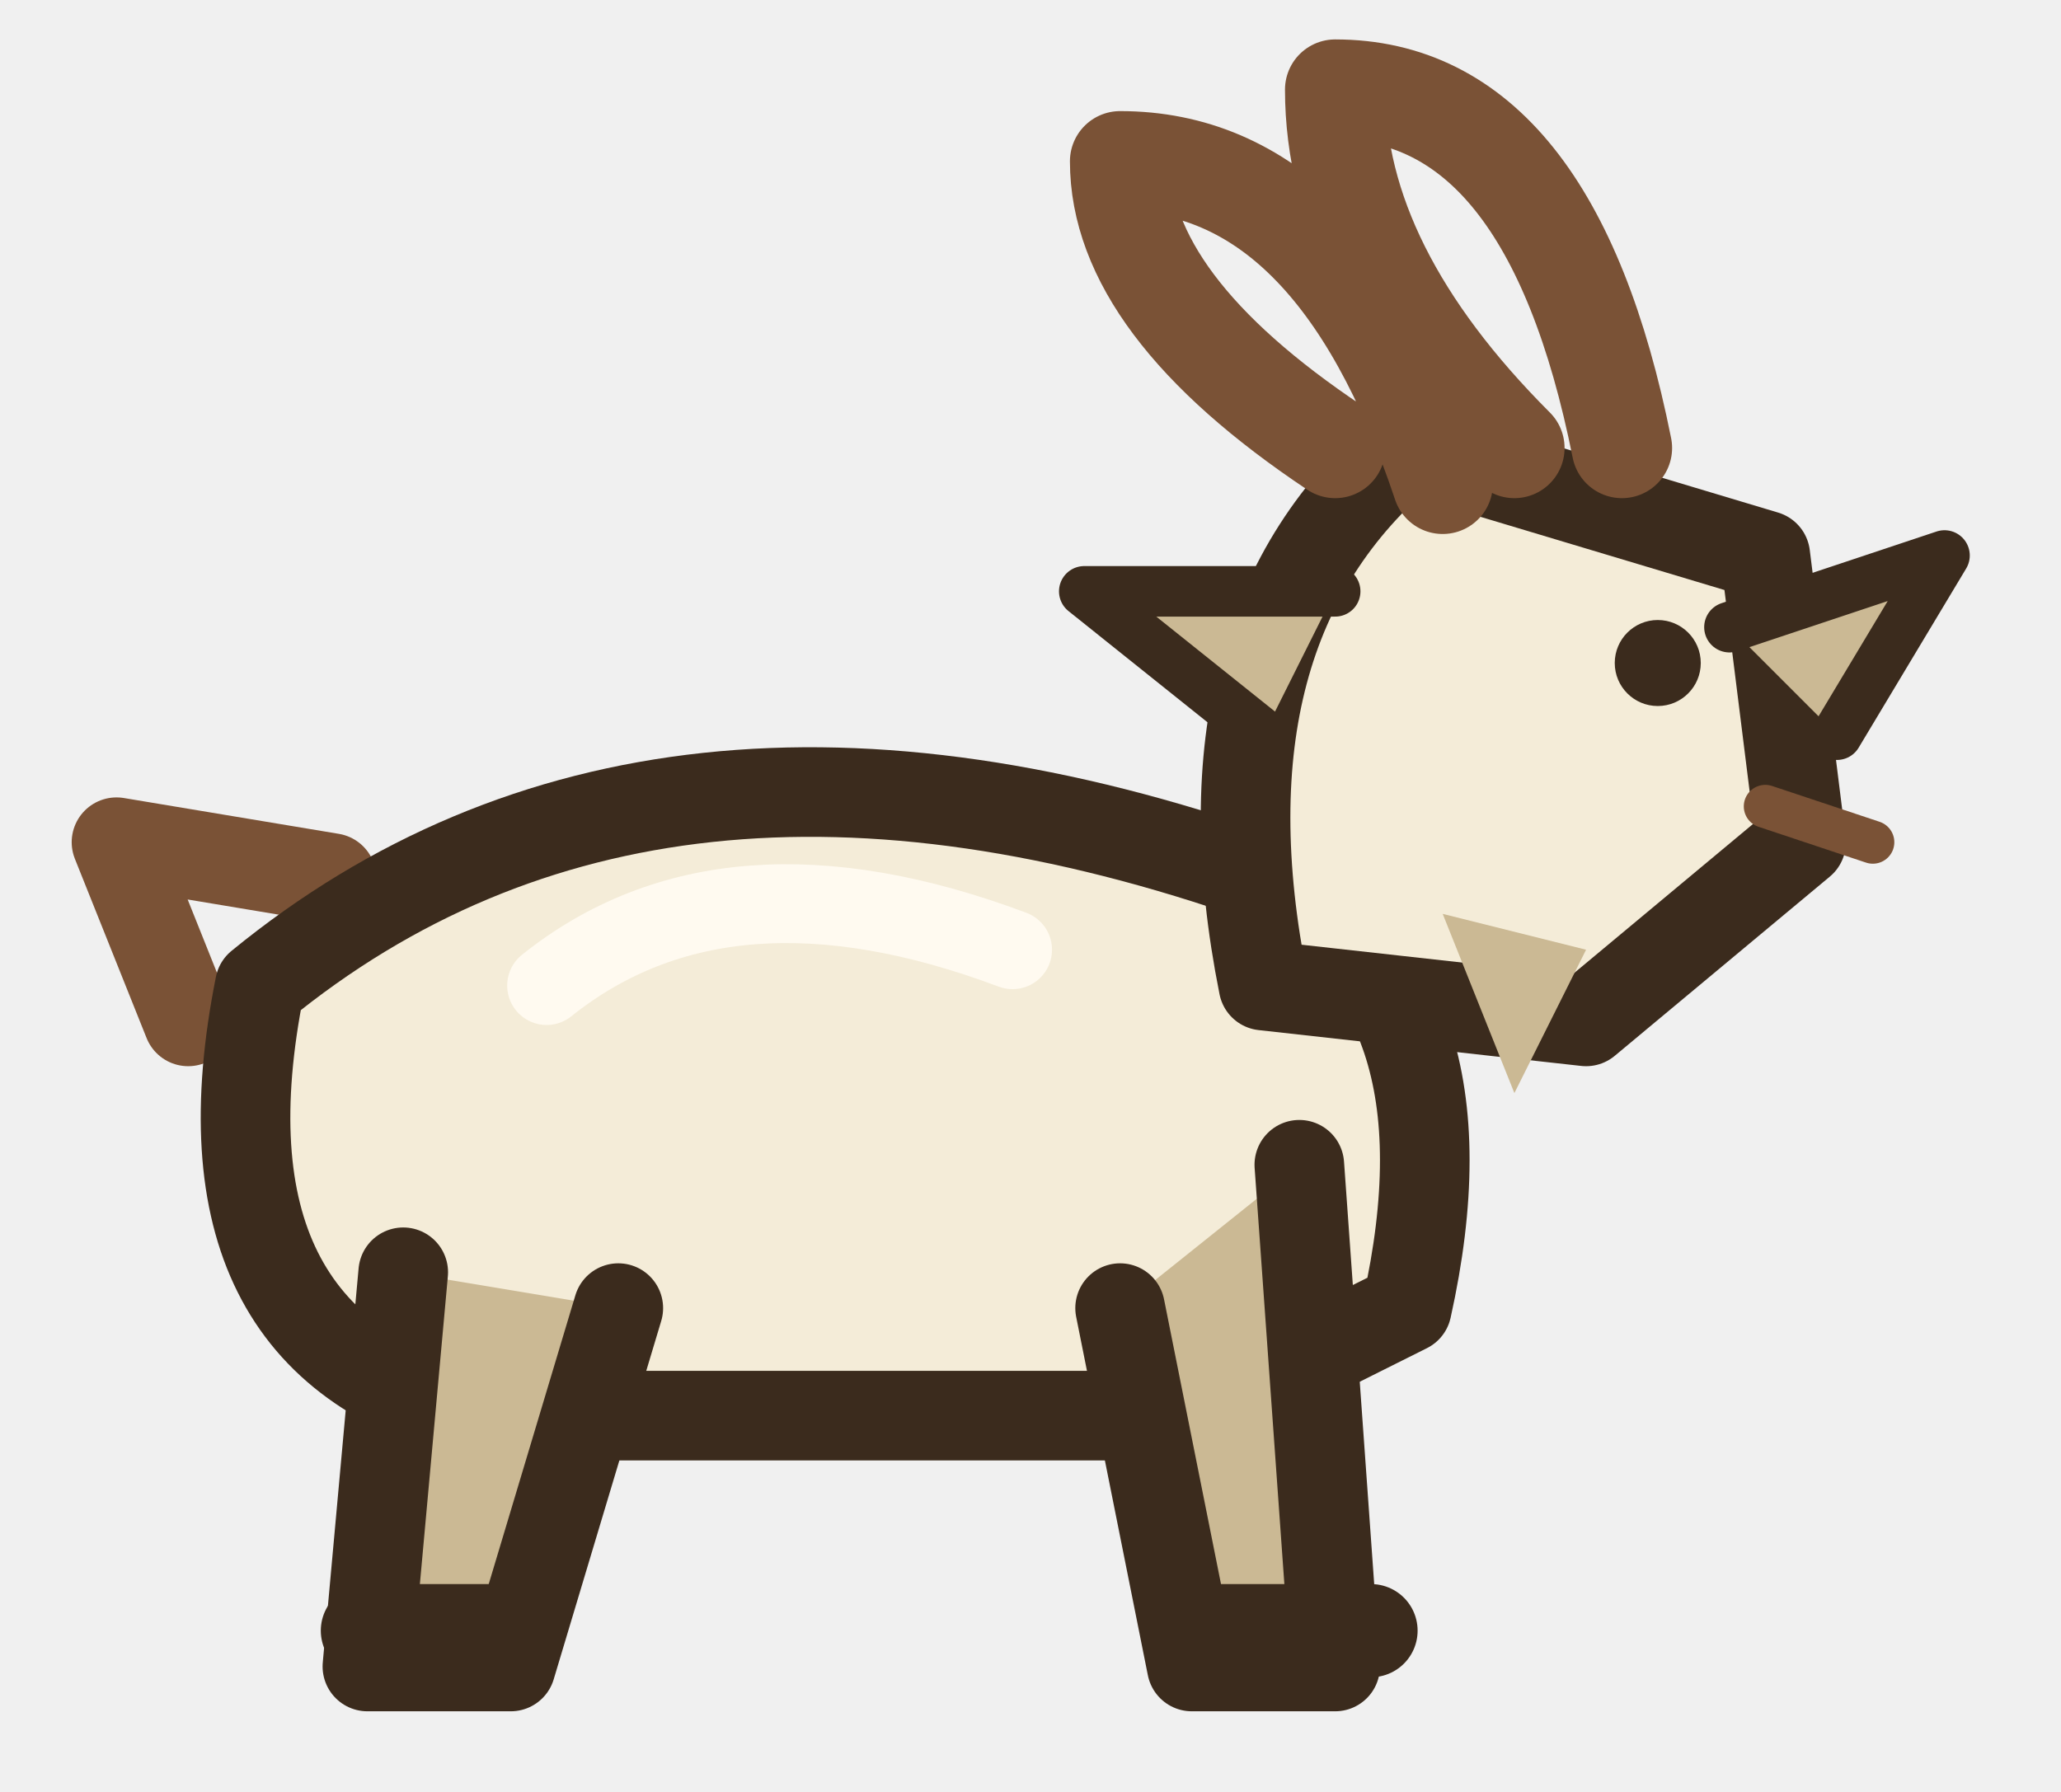
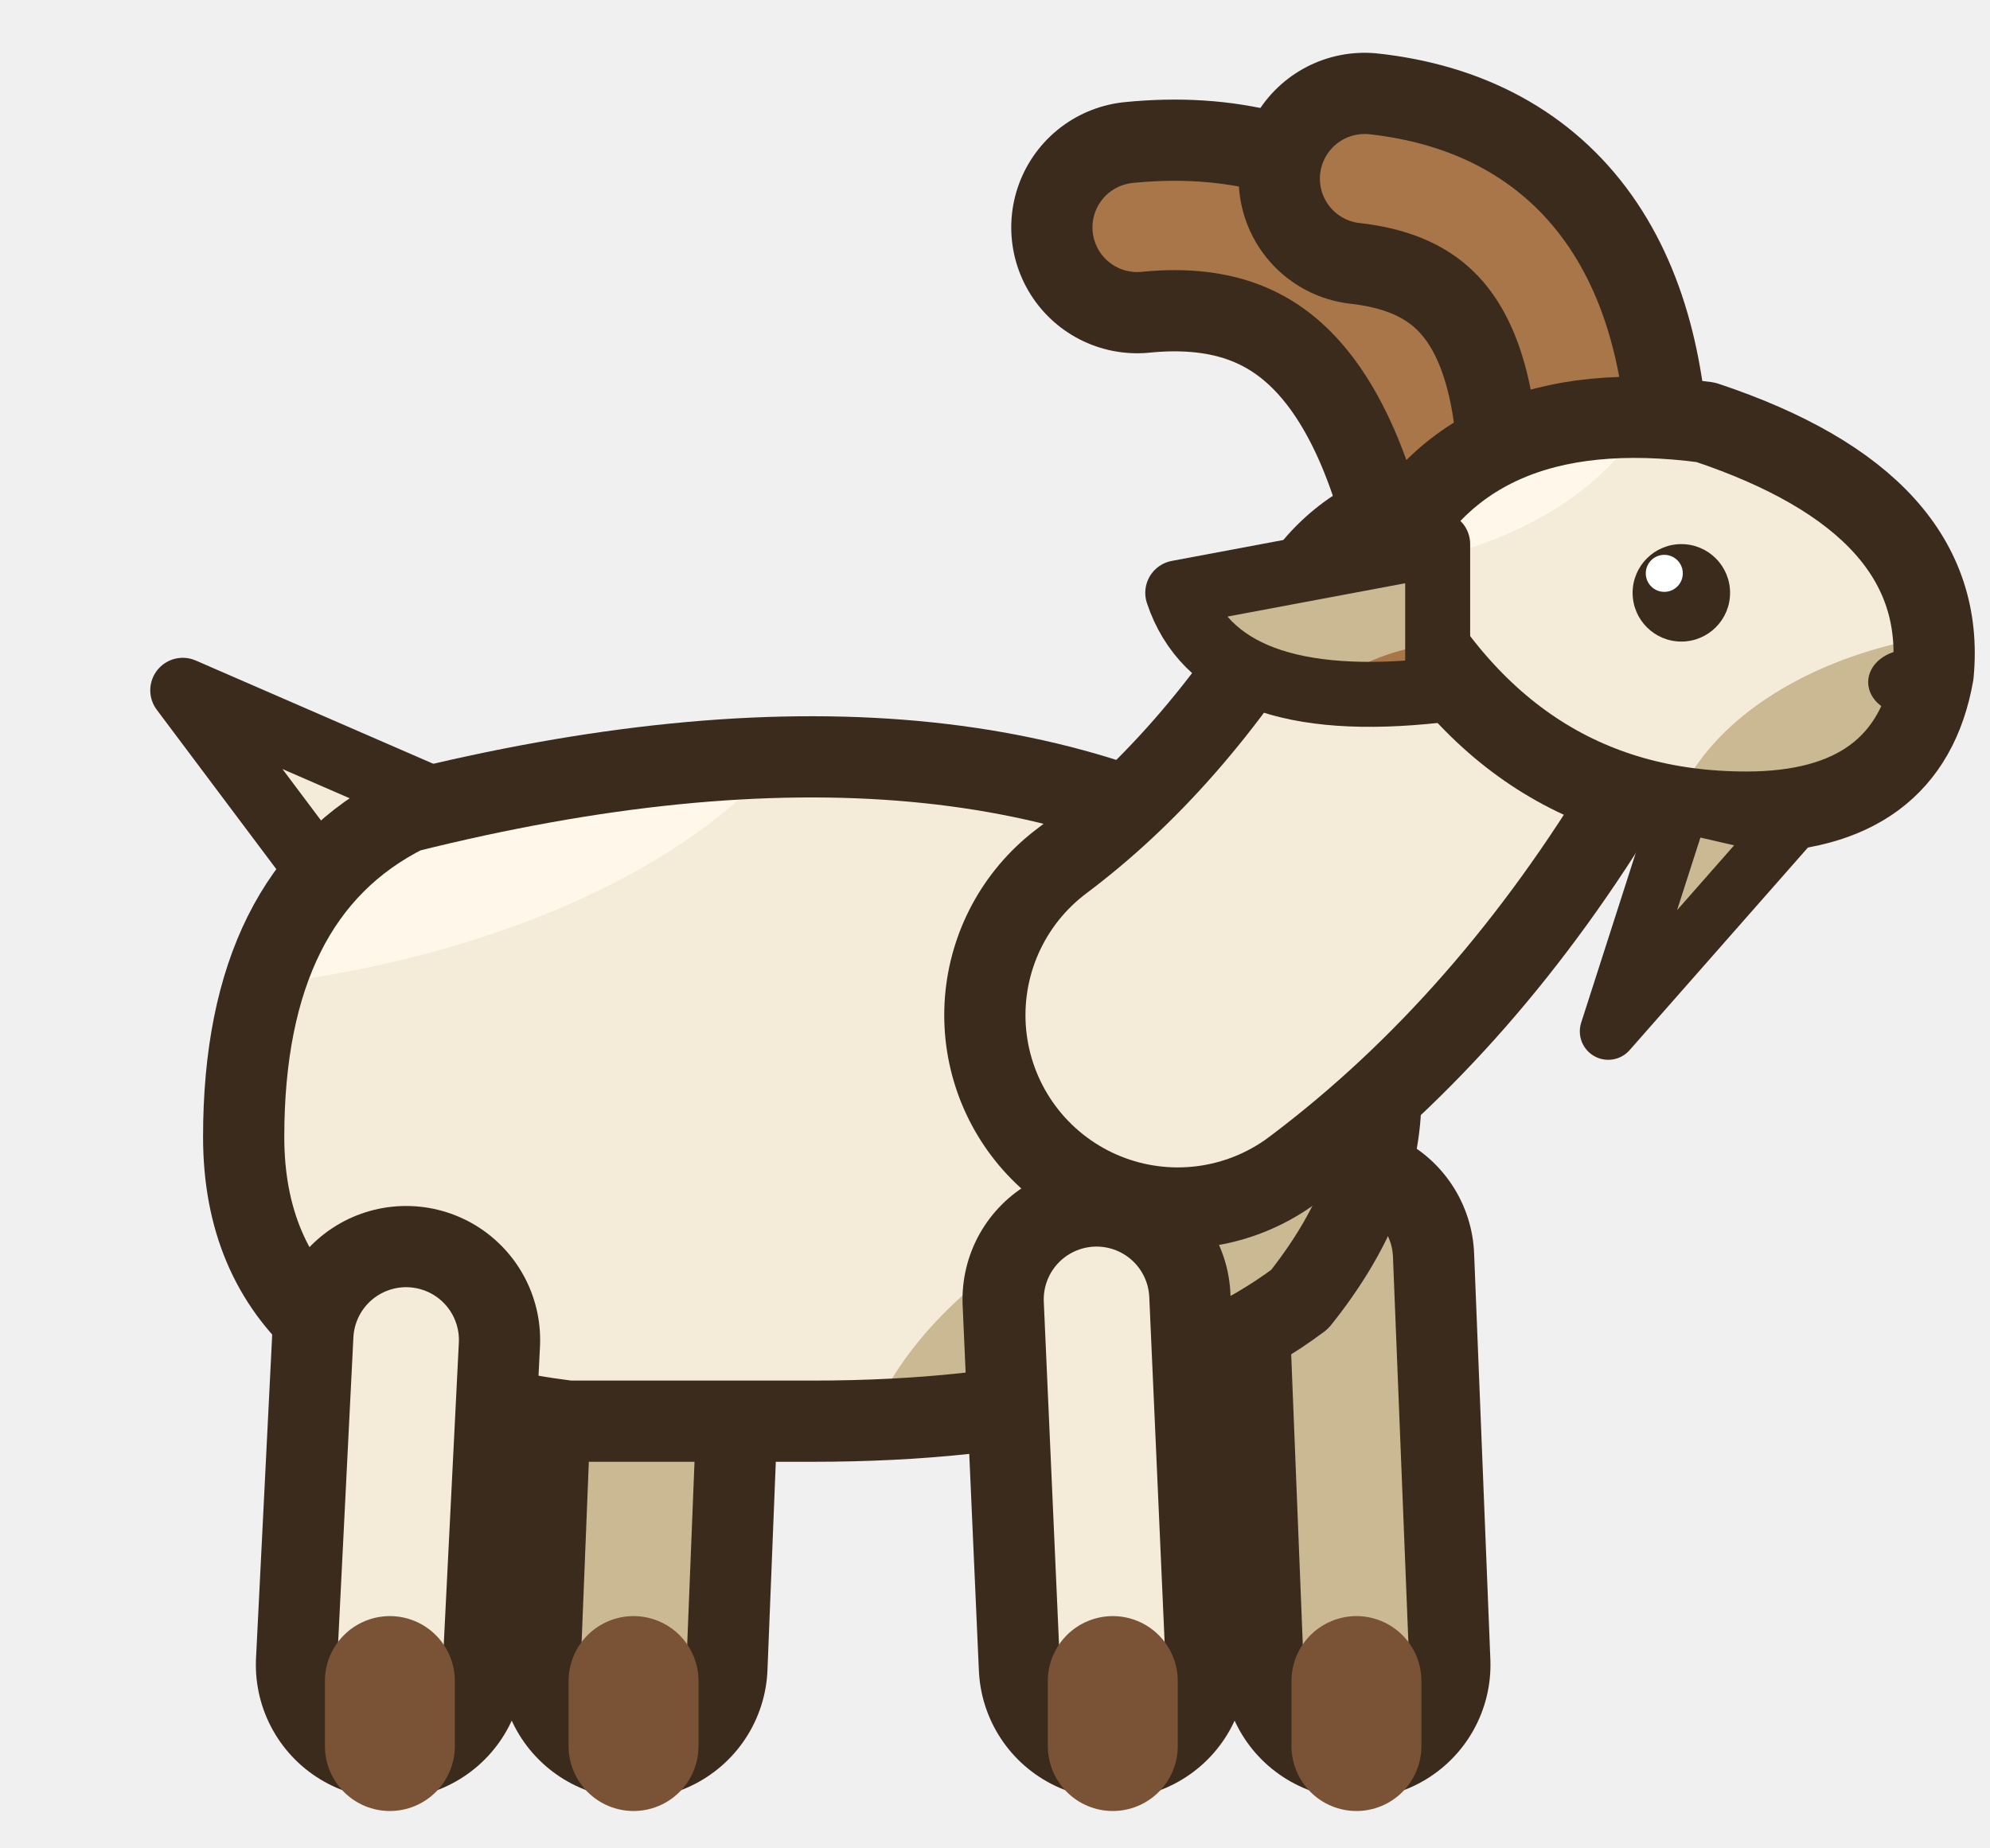
- <svg xmlns="http://www.w3.org/2000/svg" width="46" height="40" viewBox="-21 -38 46 40">
-   <g transform="scale(0.8)">
-     <g stroke="#3b2b1d" stroke-linecap="round" stroke-linejoin="round">
-       <path d="M-21 -19 L-23 -24 L-17 -23" fill="none" stroke="#7a5236" stroke-width="2.5" />
-       <path d="M-19 -20 Q-8 -29 9 -23 Q15 -20 13 -11 L7 -8 H-13 Q-21 -10 -19 -20Z" fill="#f4ecd8" stroke-width="2.50" />
-       <path d="M-15 -12 L-16 -1 H-12 L-9 -11 M5 -11 L7 -1 H11 L10 -15" fill="#cbb994" stroke-width="2.50" />
-       <path d="M-12 -2 H-16 M7 -2 H12" stroke="#3b2b1d" stroke-width="2.6" />
-       <path d="M9 -20 Q7 -30 13 -35 L23 -32 L24 -24 L18 -19Z" fill="#f4ecd8" stroke-width="2.50" />
-       <path d="M14 -34 Q11 -43 5 -43 Q5 -39 11 -35 M19 -35 Q17 -45 11 -45 Q11 -40 16 -35" fill="none" stroke="#7a5236" stroke-width="2.8" />
-       <path d="M11 -31 L4 -31 L9 -27 M22 -30 L28 -32 L25 -27" fill="#cbb994" stroke-width="1.41" />
-       <path d="M18 -21 L16 -17 L14 -22" fill="#cbb994" stroke="none" />
-       <circle cx="20" cy="-29" r="1.2" fill="#3b2b1d" stroke="none" />
-       <path d="M23 -25 L26 -24" stroke="#7a5236" stroke-width="1.2" />
-       <path d="M-11 -20 Q-6 -24 2 -21" stroke="#fffaf0" stroke-width="2.2" fill="none" />
+ <svg xmlns="http://www.w3.org/2000/svg" width="49" height="45.5" viewBox="-22 -44 49 45.5">
+   <g stroke-linejoin="round" stroke-linecap="round">
+     <path d="M-6 -13 L-6.4 -3" fill="none" stroke="#3b2b1d" stroke-width="6.6" />
+     <path d="M-6 -13 L-6.4 -3" fill="none" stroke="#cbb994" stroke-width="2.6" />
+     <path d="M11 -13 L11.4 -3" fill="none" stroke="#3b2b1d" stroke-width="6.6" />
+     <path d="M11 -13 L11.4 -3" fill="none" stroke="#cbb994" stroke-width="2.6" />
+     <clipPath id="k17">
+       <path d="M-13 -21 L-17.5 -27 L-10.6 -24Z" />
+     </clipPath>
+     <path d="M-13 -21 L-17.5 -27 L-10.6 -24Z" fill="#f4ecd8" />
+     <g clip-path="url(#k17)" stroke="none">
+       <ellipse cx="-18.3" cy="-27.7" rx="4.3" ry="3.3" fill="#fff8ea" />
+       <ellipse cx="-9.8" cy="-20.3" rx="4.3" ry="3.3" fill="#cbb994" />
    </g>
+     <path d="M-13 -21 L-17.5 -27 L-10.6 -24Z" fill="none" stroke="#3b2b1d" stroke-width="1.6" />
+     <clipPath id="k18">
+       <path d="M-12 -24 Q2 -27.5 10 -22 Q14 -17 10 -12 Q6 -9 -2 -9 L-8 -9 Q-16 -10 -16 -16 Q-16 -22 -12 -24Z" />
+     </clipPath>
+     <path d="M-12 -24 Q2 -27.5 10 -22 Q14 -17 10 -12 Q6 -9 -2 -9 L-8 -9 Q-16 -10 -16 -16 Q-16 -22 -12 -24Z" fill="#f4ecd8" />
+     <g clip-path="url(#k18)" stroke="none">
+       <ellipse cx="-19.6" cy="-29.7" rx="18.6" ry="10.2" fill="#fff8ea" />
+       <ellipse cx="17.6" cy="-6.8" rx="18.6" ry="10.2" fill="#cbb994" />
+     </g>
+     <path d="M-12 -24 Q2 -27.5 10 -22 Q14 -17 10 -12 Q6 -9 -2 -9 L-8 -9 Q-16 -10 -16 -16 Q-16 -22 -12 -24Z" fill="none" stroke="#3b2b1d" stroke-width="2" />
+     <path d="M-12 -11 L-12.4 -3" fill="none" stroke="#3b2b1d" stroke-width="6.6" />
+     <path d="M-12 -11 L-12.4 -3" fill="none" stroke="#f4ecd8" stroke-width="2.6" />
+     <path d="M5 -12 L5.4 -3" fill="none" stroke="#3b2b1d" stroke-width="6.6" />
+     <path d="M5 -12 L5.4 -3" fill="none" stroke="#f4ecd8" stroke-width="2.6" />
+     <path d="M-12.4 -2.6 V-1 M5.4 -2.6 V-1 M-6.4 -2.6 V-1 M11.4 -2.6 V-1" stroke="#7a5236" stroke-width="3.2" />
+     <path d="M7 -19 Q11 -22 14 -27" fill="none" stroke="#3b2b1d" stroke-width="11.5" />
+     <path d="M7 -19 Q11 -22 14 -27" fill="none" stroke="#f4ecd8" stroke-width="7.5" />
+     <path d="M14 -32 Q12 -39 6 -38.4" fill="none" stroke="#3b2b1d" stroke-width="6.2" />
+     <path d="M14 -32 Q12 -39 6 -38.4" fill="none" stroke="#a9764a" stroke-width="2.2" />
+     <path d="M17 -32 Q17 -39 11.6 -39.6" fill="none" stroke="#3b2b1d" stroke-width="6.2" />
+     <path d="M17 -32 Q17 -39 11.6 -39.6" fill="none" stroke="#a9764a" stroke-width="2.2" />
+     <clipPath id="k19">
+       <path d="M12 -30 Q14 -34.4 20 -33.6 Q26 -31.6 25.6 -27.4 Q25 -24 21 -24 Q15 -24 12 -30Z" />
+     </clipPath>
+     <path d="M12 -30 Q14 -34.4 20 -33.6 Q26 -31.6 25.6 -27.4 Q25 -24 21 -24 Q15 -24 12 -30Z" fill="#f4ecd8" />
+     <g clip-path="url(#k19)" stroke="none">
+       <ellipse cx="10.3" cy="-35.6" rx="8.7" ry="5.7" fill="#fff8ea" />
+       <ellipse cx="27.7" cy="-22.8" rx="8.7" ry="5.7" fill="#cbb994" />
+     </g>
+     <path d="M12 -30 Q14 -34.4 20 -33.6 Q26 -31.6 25.6 -27.4 Q25 -24 21 -24 Q15 -24 12 -30Z" fill="none" stroke="#3b2b1d" stroke-width="2" />
+     <clipPath id="k20">
+       <path d="M13.4 -30.6 L7 -29.4 Q8 -26.4 13.4 -27Z" />
+     </clipPath>
+     <path d="M13.4 -30.6 L7 -29.4 Q8 -26.4 13.4 -27Z" fill="#cbb994" />
+     <g clip-path="url(#k20)" stroke="none">
+       <ellipse cx="6.2" cy="-31.1" rx="4.0" ry="2.3" fill="#f4ecd8" />
+       <ellipse cx="14.2" cy="-25.9" rx="4.0" ry="2.3" fill="#a9764a" />
+     </g>
+     <path d="M13.4 -30.6 L7 -29.4 Q8 -26.4 13.4 -27Z" fill="none" stroke="#3b2b1d" stroke-width="1.6" />
+     <clipPath id="k21">
+       <path d="M19.4 -24.2 L17.6 -18.6 L22 -23.6Z" />
+     </clipPath>
+     <path d="M19.4 -24.2 L17.6 -18.6 L22 -23.6Z" fill="#cbb994" />
+     <g clip-path="url(#k21)" stroke="none">
+       <ellipse cx="17.1" cy="-24.9" rx="2.7" ry="3.1" fill="#f4ecd8" />
+       <ellipse cx="22.5" cy="-17.9" rx="2.7" ry="3.1" fill="#a9764a" />
+     </g>
+     <path d="M19.4 -24.2 L17.6 -18.6 L22 -23.6Z" fill="none" stroke="#3b2b1d" stroke-width="1.4" />
+     <circle cx="19.4" cy="-29.4" r="1.2" fill="#3b2b1d" />
+     <circle cx="18.98" cy="-29.88" r="0.456" fill="#fff" />
+     <ellipse cx="25" cy="-27.2" rx="1" ry=".8" fill="#3b2b1d" />
  </g>
</svg>
